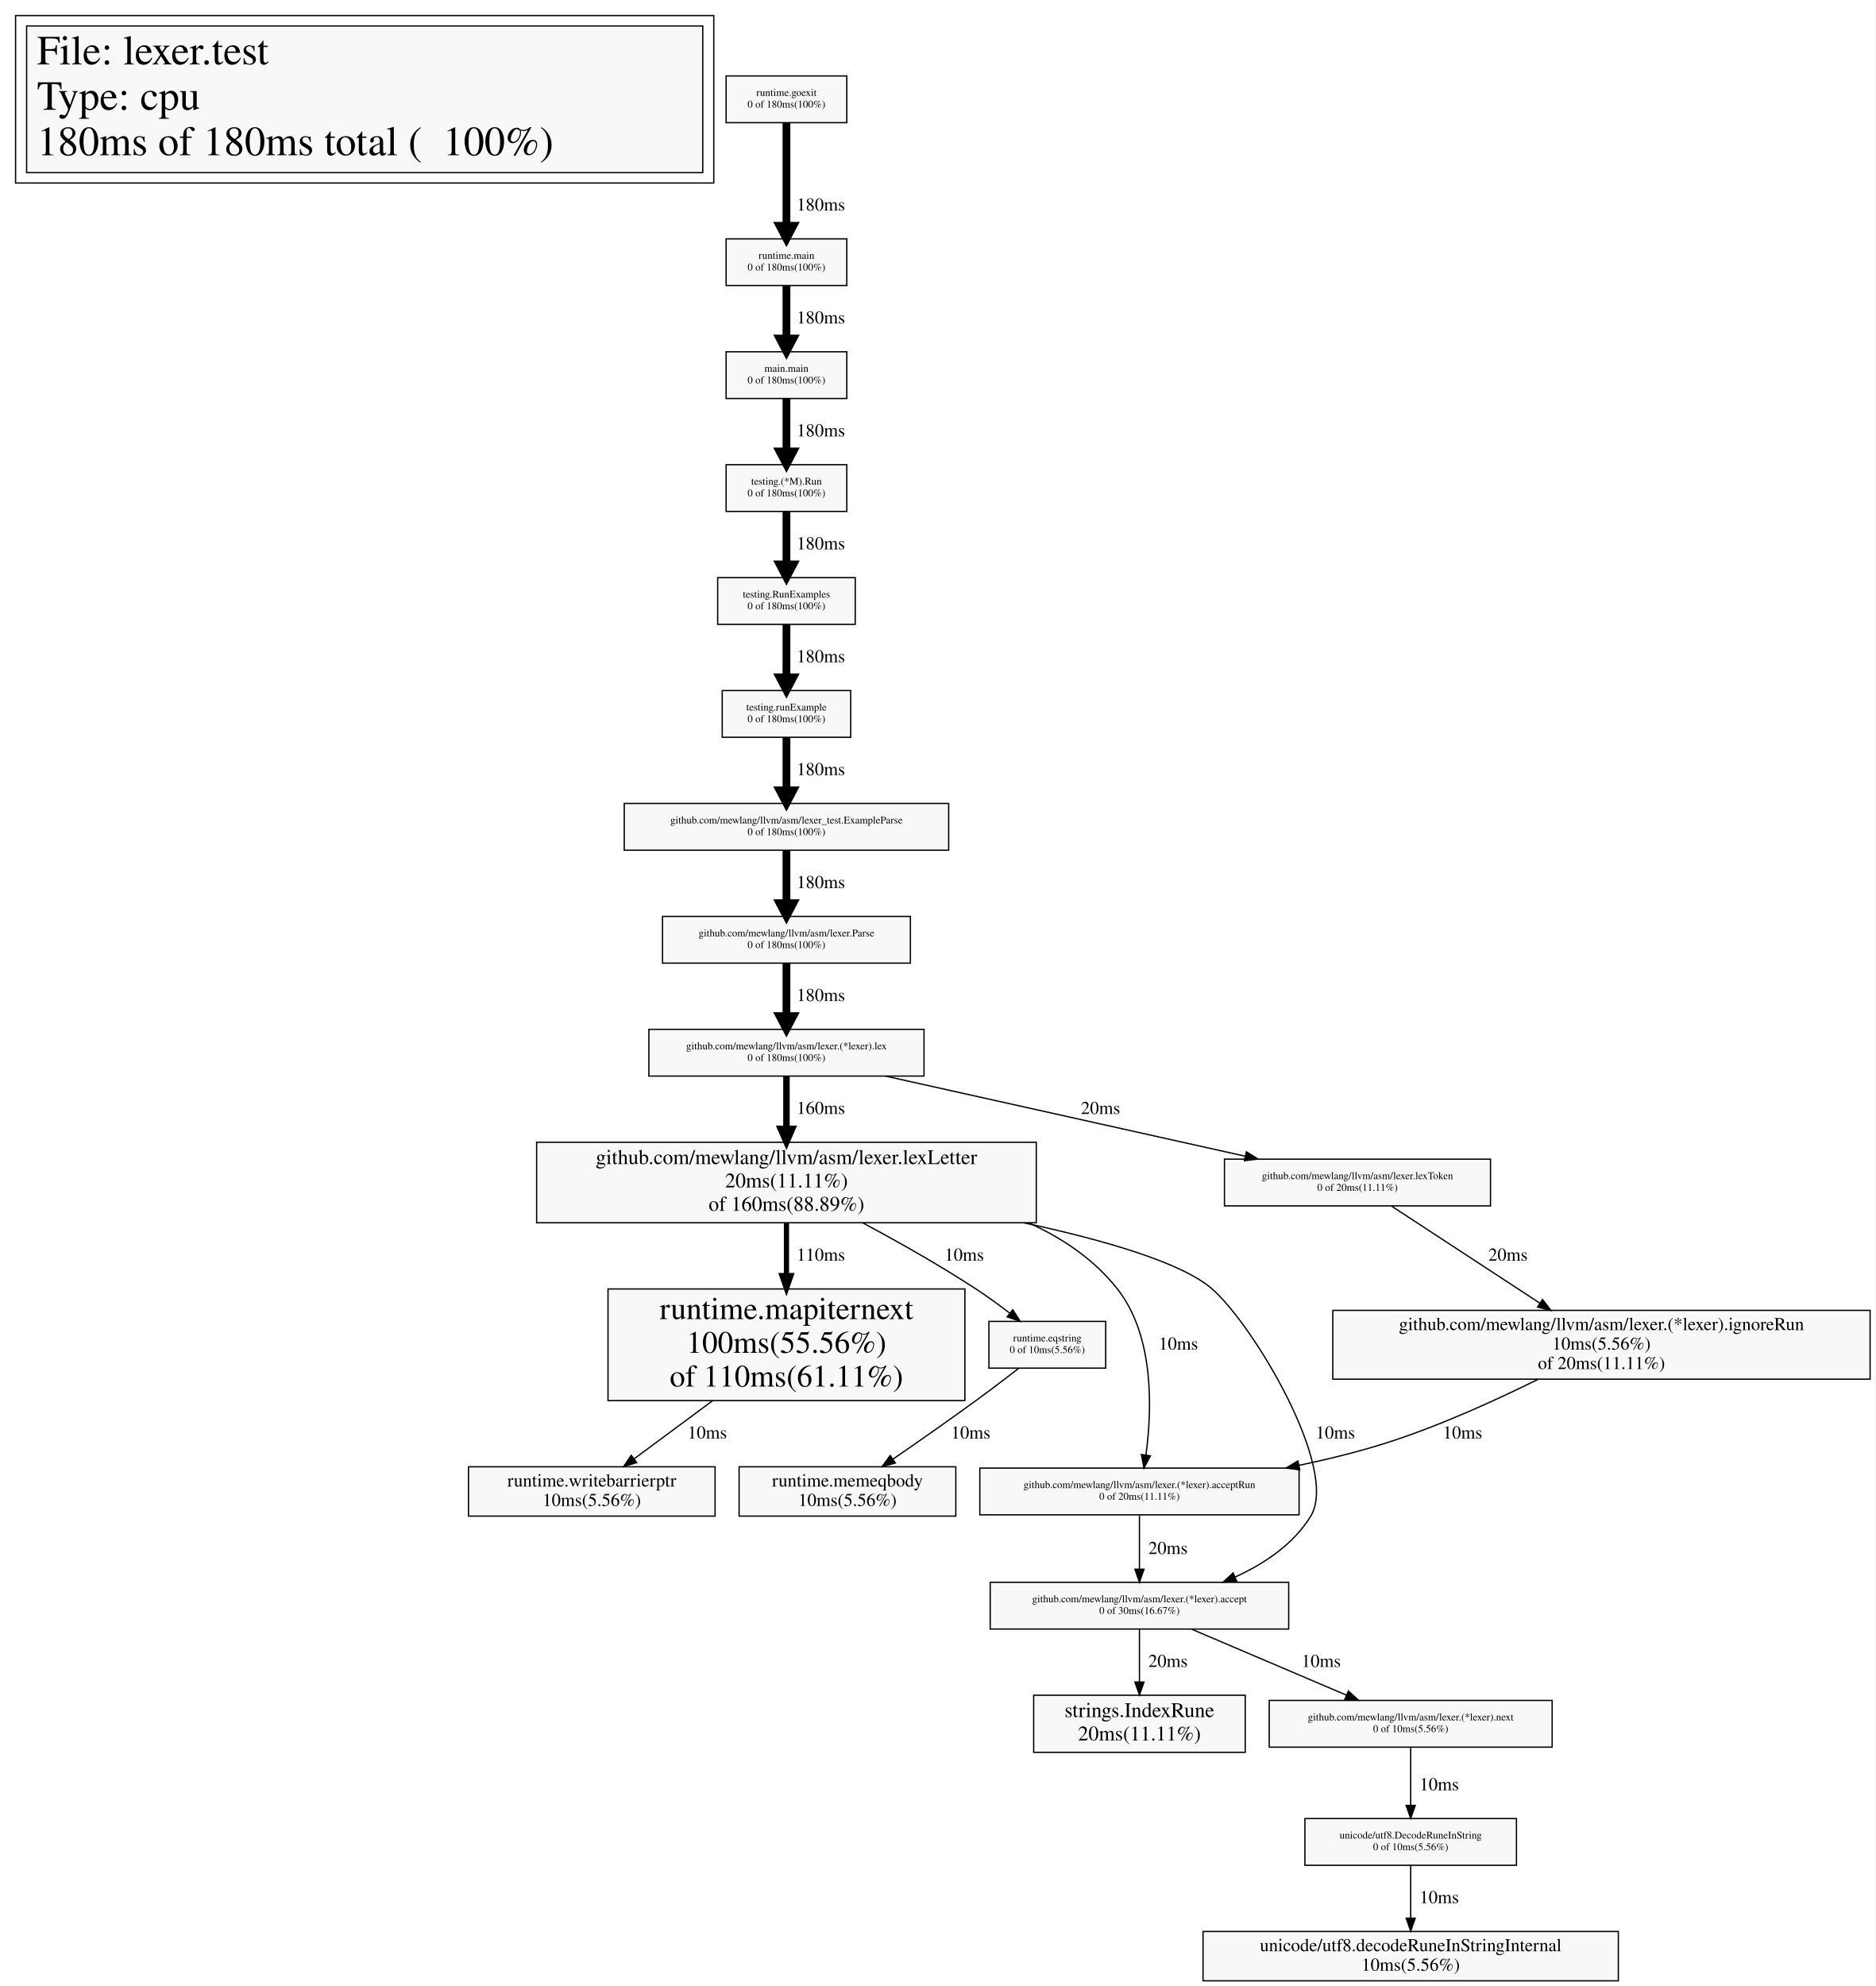
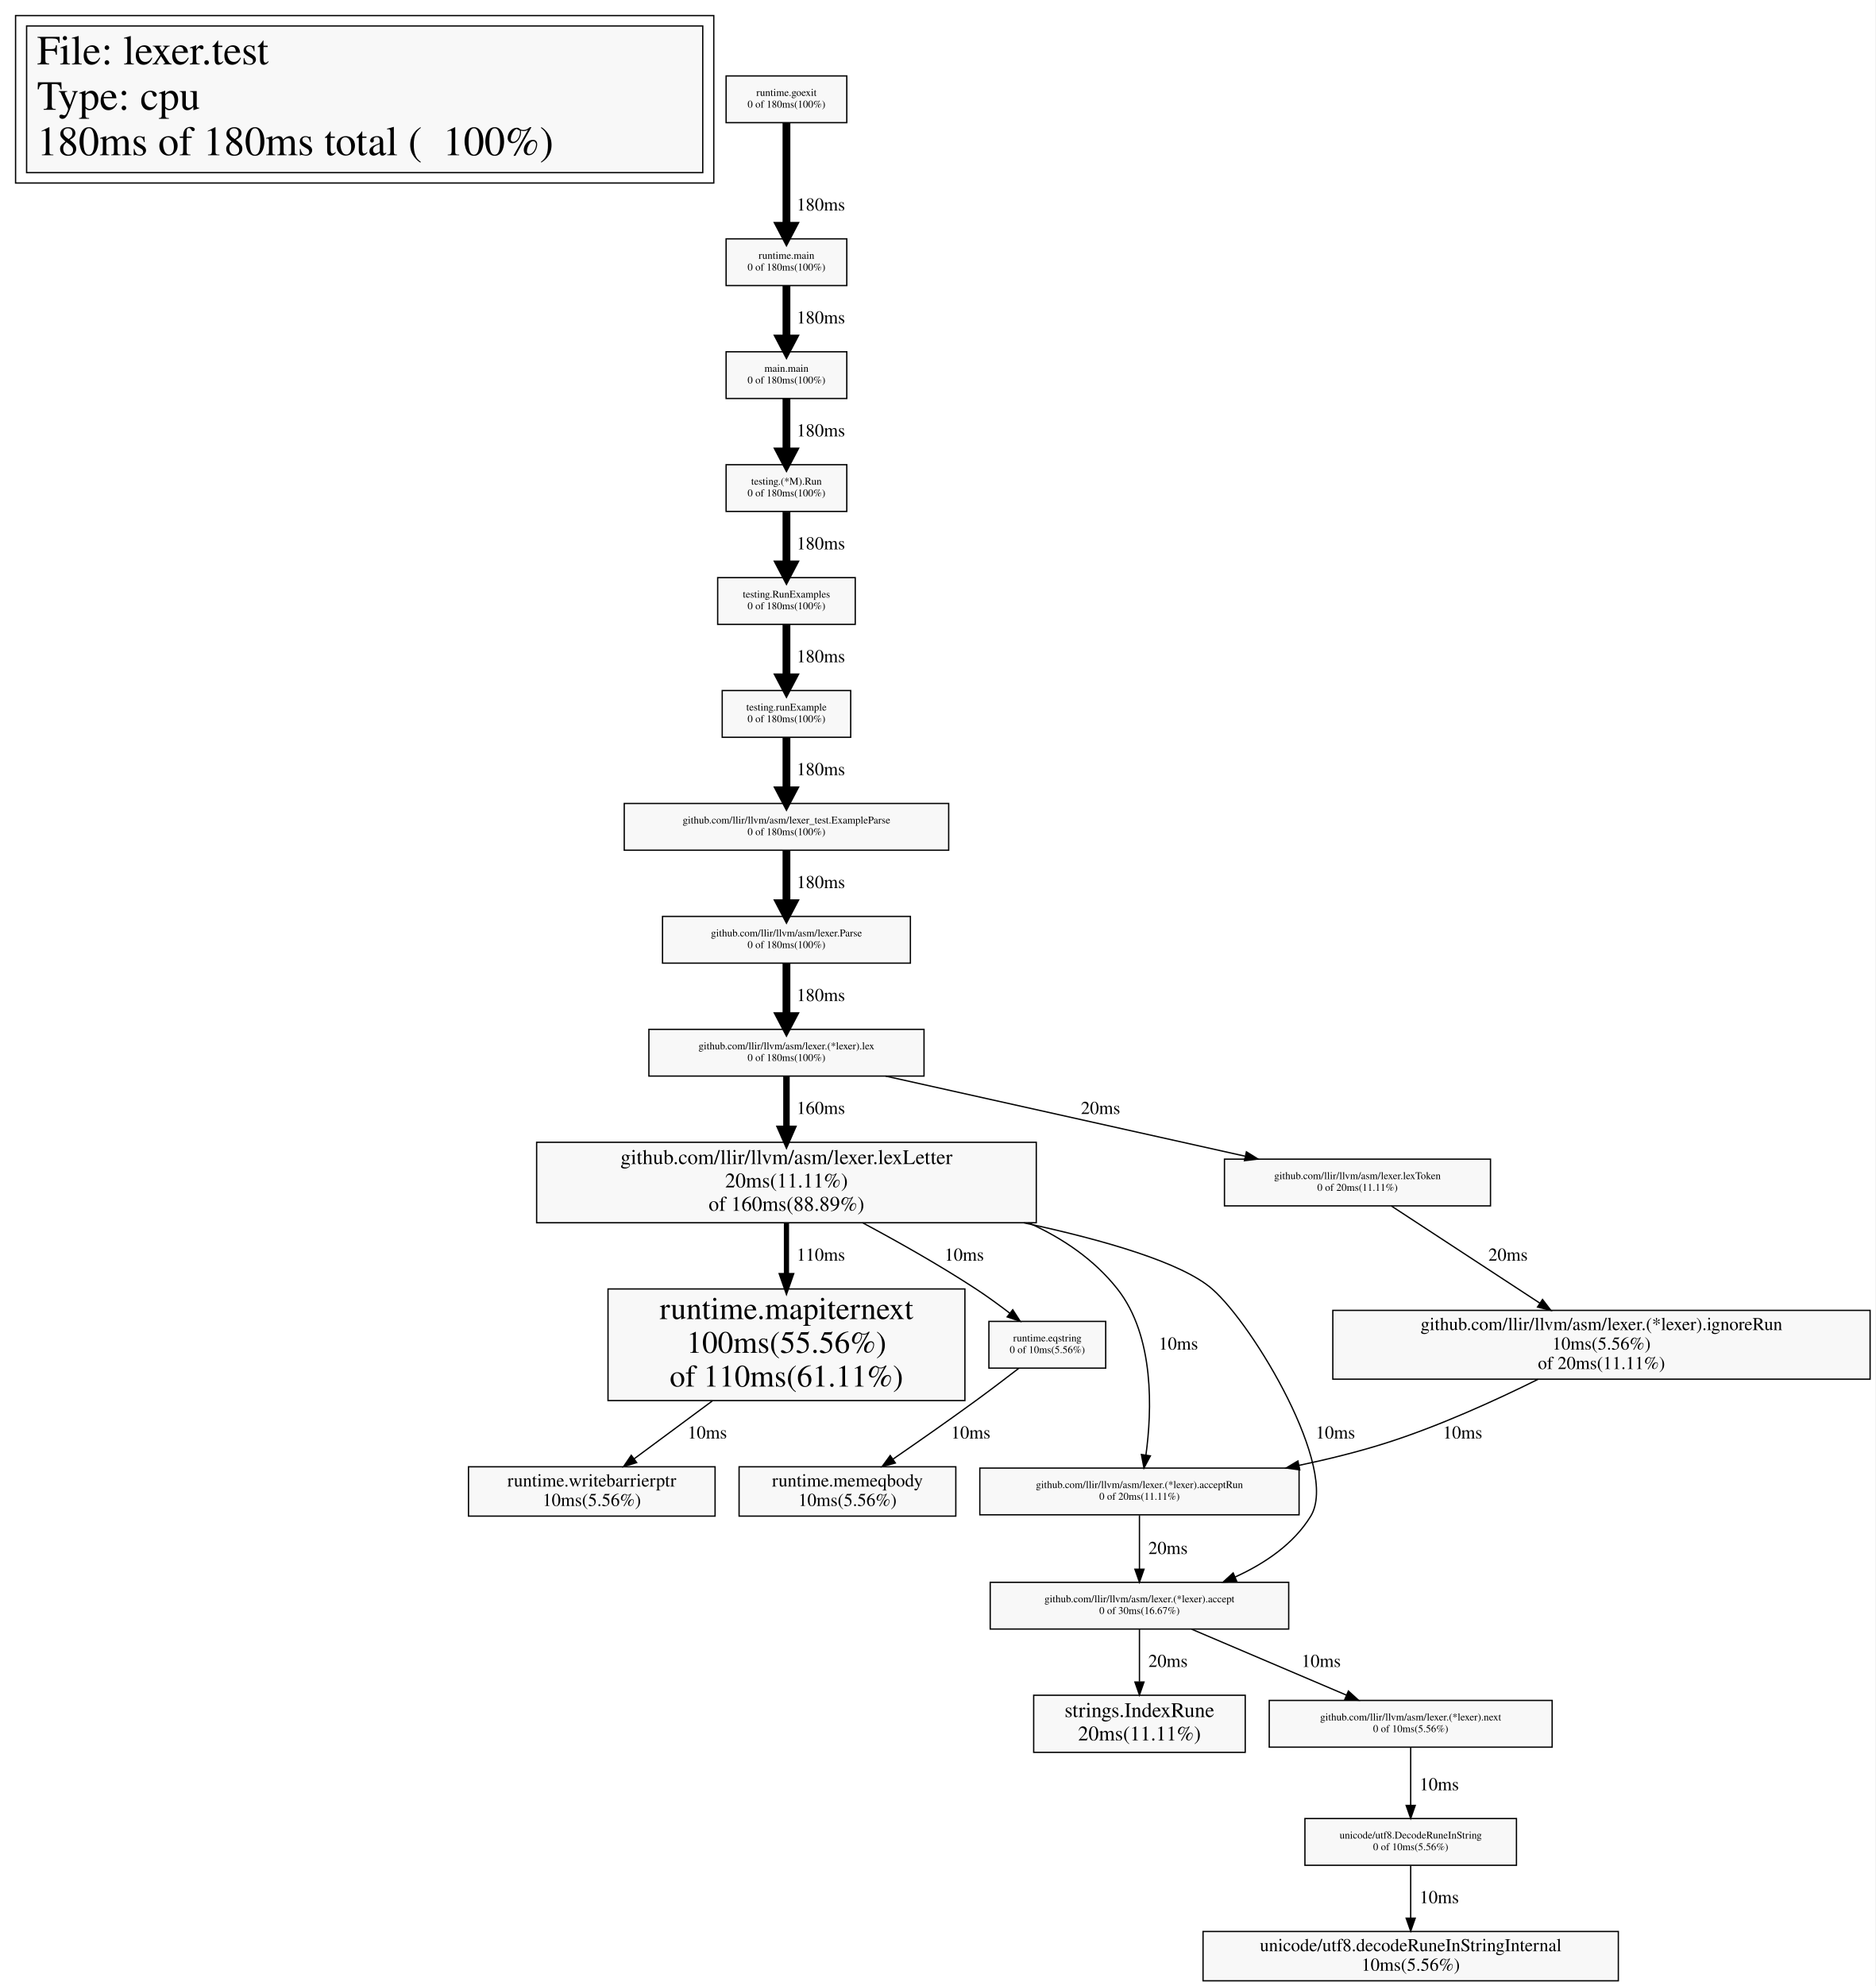
<svg xmlns="http://www.w3.org/2000/svg" xmlns:xlink="http://www.w3.org/1999/xlink" width="100%" height="100%">
  <g id="viewport" transform="scale(0.5,0.5) translate(0,0)">
    <g id="graph0" class="graph" transform="scale(1 1) rotate(0) translate(4 1526)">
      <polygon fill="white" stroke="none" points="-4,4 -4,-1526 1441,-1526 1441,4 -4,4" />
      <g id="clust1" class="cluster">
        <polygon fill="none" stroke="black" points="8,-1385 8,-1514 546,-1514 546,-1385 8,-1385" />
      </g>
      <g id="node1" class="node">
        <polygon fill="#f8f8f8" stroke="black" points="537.5,-1506 16.5,-1506 16.5,-1393 537.5,-1393 537.5,-1506" />
        <text text-anchor="start" x="24.5" y="-1476.4" font-family="Times,serif" font-size="32.00">File: lexer.test</text>
        <text text-anchor="start" x="24.5" y="-1441.4" font-family="Times,serif" font-size="32.00">Type: cpu</text>
        <text text-anchor="start" x="24.5" y="-1406.4" font-family="Times,serif" font-size="32.00">180ms of 180ms total (  100%)</text>
      </g>
      <g id="node2" class="node">
        <g id="a_node2">
          <a xlink:title="runtime.mapiternext (110ms)">
            <polygon fill="#f8f8f8" stroke="black" points="739.5,-533 464.5,-533 464.5,-447 739.5,-447 739.5,-533" />
            <text text-anchor="middle" x="602" y="-509.8" font-family="Times,serif" font-size="24.00">runtime.mapiternext</text>
            <text text-anchor="middle" x="602" y="-483.8" font-family="Times,serif" font-size="24.00">100ms(55.56%)</text>
            <text text-anchor="middle" x="602" y="-457.8" font-family="Times,serif" font-size="24.00">of 110ms(61.11%)</text>
          </a>
        </g>
      </g>
      <g id="node7" class="node">
        <g id="a_node7">
          <a xlink:title="runtime.writebarrierptr (10ms)">
            <polygon fill="#f8f8f8" stroke="black" points="547,-396 357,-396 357,-358 547,-358 547,-396" />
            <text text-anchor="middle" x="452" y="-380.8" font-family="Times,serif" font-size="14.00">runtime.writebarrierptr</text>
            <text text-anchor="middle" x="452" y="-365.8" font-family="Times,serif" font-size="14.00">10ms(5.56%)</text>
          </a>
        </g>
      </g>
      <g id="edge22" class="edge">
        <g id="a_edge22">
          <a xlink:title="runtime.mapiternext -&gt; runtime.writebarrierptr (10ms)">
            <path fill="none" stroke="black" d="M544.864,-446.719C524.515,-431.661 502.303,-415.224 484.706,-402.202" />
            <polygon fill="black" stroke="black" points="486.587,-399.24 476.467,-396.105 482.423,-404.867 486.587,-399.24" />
          </a>
        </g>
        <g id="a_edge22-label">
          <a xlink:title="runtime.mapiternext -&gt; runtime.writebarrierptr (10ms)">
            <text text-anchor="middle" x="541" y="-417.8" font-family="Times,serif" font-size="14.00"> 10ms</text>
          </a>
        </g>
      </g>
      <g id="node3" class="node">
        <g id="a_node3">
-           <a xlink:title="github.com/mewlang/llvm/asm/lexer.lexLetter (160ms)">
+           <a xlink:title="github.com/llir/llvm/asm/lexer.lexLetter (160ms)">
            <polygon fill="#f8f8f8" stroke="black" points="794.5,-646 409.5,-646 409.5,-584 794.5,-584 794.5,-646" />
-             <text text-anchor="middle" x="602" y="-629.2" font-family="Times,serif" font-size="16.00">github.com/mewlang/llvm/asm/lexer.lexLetter</text>
+             <text text-anchor="middle" x="602" y="-629.2" font-family="Times,serif" font-size="16.00">github.com/llir/llvm/asm/lexer.lexLetter</text>
            <text text-anchor="middle" x="602" y="-611.2" font-family="Times,serif" font-size="16.00">20ms(11.11%)</text>
            <text text-anchor="middle" x="602" y="-593.2" font-family="Times,serif" font-size="16.00">of 160ms(88.89%)</text>
          </a>
        </g>
      </g>
      <g id="edge10" class="edge">
        <g id="a_edge10">
-           <a xlink:title="github.com/mewlang/llvm/asm/lexer.lexLetter -&gt; runtime.mapiternext (110ms)">
+           <a xlink:title="github.com/llir/llvm/asm/lexer.lexLetter -&gt; runtime.mapiternext (110ms)">
            <path fill="none" stroke="black" stroke-width="4" d="M602,-583.911C602,-571.782 602,-557.426 602,-543.672" />
            <polygon fill="black" stroke="black" stroke-width="4" points="605.5,-543.317 602,-533.318 598.5,-543.318 605.5,-543.317" />
          </a>
        </g>
        <g id="a_edge10-label">
-           <a xlink:title="github.com/mewlang/llvm/asm/lexer.lexLetter -&gt; runtime.mapiternext (110ms)">
+           <a xlink:title="github.com/llir/llvm/asm/lexer.lexLetter -&gt; runtime.mapiternext (110ms)">
            <text text-anchor="middle" x="628.5" y="-554.8" font-family="Times,serif" font-size="14.00"> 110ms</text>
          </a>
        </g>
      </g>
      <g id="node9" class="node">
        <g id="a_node9">
-           <a xlink:title="github.com/mewlang/llvm/asm/lexer.(*lexer).accept (30ms)">
+           <a xlink:title="github.com/llir/llvm/asm/lexer.(*lexer).accept (30ms)">
            <polygon fill="#f8f8f8" stroke="black" points="989,-307 759,-307 759,-271 989,-271 989,-307" />
-             <text text-anchor="middle" x="874" y="-291.6" font-family="Times,serif" font-size="8.00">github.com/mewlang/llvm/asm/lexer.(*lexer).accept</text>
+             <text text-anchor="middle" x="874" y="-291.6" font-family="Times,serif" font-size="8.00">github.com/llir/llvm/asm/lexer.(*lexer).accept</text>
            <text text-anchor="middle" x="874" y="-282.6" font-family="Times,serif" font-size="8.00">0 of 30ms(16.67%)</text>
          </a>
        </g>
      </g>
      <g id="edge18" class="edge">
        <g id="a_edge18">
-           <a xlink:title="github.com/mewlang/llvm/asm/lexer.lexLetter -&gt; github.com/mewlang/llvm/asm/lexer.(*lexer).accept (10ms)">
+           <a xlink:title="github.com/llir/llvm/asm/lexer.lexLetter -&gt; github.com/llir/llvm/asm/lexer.(*lexer).accept (10ms)">
            <path fill="none" stroke="black" d="M785.064,-583.925C847.163,-570.589 906.739,-553.291 930,-533 961.95,-505.129 1028.07,-394.199 1006,-358 992.848,-336.431 970.422,-321.41 947.75,-311.086" />
            <polygon fill="black" stroke="black" points="948.959,-307.796 938.388,-307.081 946.206,-314.232 948.959,-307.796" />
          </a>
        </g>
        <g id="a_edge18-label">
-           <a xlink:title="github.com/mewlang/llvm/asm/lexer.lexLetter -&gt; github.com/mewlang/llvm/asm/lexer.(*lexer).accept (10ms)">
+           <a xlink:title="github.com/llir/llvm/asm/lexer.lexLetter -&gt; github.com/llir/llvm/asm/lexer.(*lexer).accept (10ms)">
            <text text-anchor="middle" x="1025" y="-417.8" font-family="Times,serif" font-size="14.00"> 10ms</text>
          </a>
        </g>
      </g>
      <g id="node10" class="node">
        <g id="a_node10">
-           <a xlink:title="github.com/mewlang/llvm/asm/lexer.(*lexer).acceptRun (20ms)">
+           <a xlink:title="github.com/llir/llvm/asm/lexer.(*lexer).acceptRun (20ms)">
            <polygon fill="#f8f8f8" stroke="black" points="997,-395 751,-395 751,-359 997,-359 997,-395" />
-             <text text-anchor="middle" x="874" y="-379.6" font-family="Times,serif" font-size="8.00">github.com/mewlang/llvm/asm/lexer.(*lexer).acceptRun</text>
+             <text text-anchor="middle" x="874" y="-379.6" font-family="Times,serif" font-size="8.00">github.com/llir/llvm/asm/lexer.(*lexer).acceptRun</text>
            <text text-anchor="middle" x="874" y="-370.6" font-family="Times,serif" font-size="8.00">0 of 20ms(11.11%)</text>
          </a>
        </g>
      </g>
      <g id="edge19" class="edge">
        <g id="a_edge19">
-           <a xlink:title="github.com/mewlang/llvm/asm/lexer.lexLetter -&gt; github.com/mewlang/llvm/asm/lexer.(*lexer).acceptRun (10ms)">
+           <a xlink:title="github.com/llir/llvm/asm/lexer.lexLetter -&gt; github.com/llir/llvm/asm/lexer.(*lexer).acceptRun (10ms)">
            <path fill="none" stroke="black" d="M788.648,-583.91C815.012,-572.023 839.165,-555.613 857,-533 885.893,-496.367 883.588,-438.806 878.996,-405.1" />
            <polygon fill="black" stroke="black" points="882.431,-404.409 877.462,-395.052 875.511,-405.465 882.431,-404.409" />
          </a>
        </g>
        <g id="a_edge19-label">
-           <a xlink:title="github.com/mewlang/llvm/asm/lexer.lexLetter -&gt; github.com/mewlang/llvm/asm/lexer.(*lexer).acceptRun (10ms)">
+           <a xlink:title="github.com/llir/llvm/asm/lexer.lexLetter -&gt; github.com/llir/llvm/asm/lexer.(*lexer).acceptRun (10ms)">
            <text text-anchor="middle" x="904" y="-486.3" font-family="Times,serif" font-size="14.00"> 10ms</text>
          </a>
        </g>
      </g>
      <g id="node17" class="node">
        <g id="a_node17">
          <a xlink:title="runtime.eqstring (10ms)">
            <polygon fill="#f8f8f8" stroke="black" points="848,-508 758,-508 758,-472 848,-472 848,-508" />
            <text text-anchor="middle" x="803" y="-492.6" font-family="Times,serif" font-size="8.00">runtime.eqstring</text>
            <text text-anchor="middle" x="803" y="-483.6" font-family="Times,serif" font-size="8.00">0 of 10ms(5.56%)</text>
          </a>
        </g>
      </g>
      <g id="edge20" class="edge">
        <g id="a_edge20">
-           <a xlink:title="github.com/mewlang/llvm/asm/lexer.lexLetter -&gt; runtime.eqstring (10ms)">
+           <a xlink:title="github.com/llir/llvm/asm/lexer.lexLetter -&gt; runtime.eqstring (10ms)">
            <path fill="none" stroke="black" d="M660.696,-583.96C687.809,-569.449 720.105,-551.25 748,-533 756.747,-527.278 765.901,-520.594 774.175,-514.263" />
            <polygon fill="black" stroke="black" points="776.359,-516.998 782.108,-508.099 772.064,-511.471 776.359,-516.998" />
          </a>
        </g>
        <g id="a_edge20-label">
-           <a xlink:title="github.com/mewlang/llvm/asm/lexer.lexLetter -&gt; runtime.eqstring (10ms)">
+           <a xlink:title="github.com/llir/llvm/asm/lexer.lexLetter -&gt; runtime.eqstring (10ms)">
            <text text-anchor="middle" x="739" y="-554.8" font-family="Times,serif" font-size="14.00"> 10ms</text>
          </a>
        </g>
      </g>
      <g id="node4" class="node">
        <g id="a_node4">
          <a xlink:title="strings.IndexRune (20ms)">
            <polygon fill="#f8f8f8" stroke="black" points="955.5,-220 792.5,-220 792.5,-176 955.5,-176 955.5,-220" />
            <text text-anchor="middle" x="874" y="-203.2" font-family="Times,serif" font-size="16.00">strings.IndexRune</text>
            <text text-anchor="middle" x="874" y="-185.2" font-family="Times,serif" font-size="16.00">20ms(11.11%)</text>
          </a>
        </g>
      </g>
      <g id="node5" class="node">
        <g id="a_node5">
-           <a xlink:title="github.com/mewlang/llvm/asm/lexer.(*lexer).ignoreRun (20ms)">
+           <a xlink:title="github.com/llir/llvm/asm/lexer.(*lexer).ignoreRun (20ms)">
            <polygon fill="#f8f8f8" stroke="black" points="1437,-516.5 1023,-516.5 1023,-463.5 1437,-463.5 1437,-516.5" />
-             <text text-anchor="middle" x="1230" y="-501.3" font-family="Times,serif" font-size="14.00">github.com/mewlang/llvm/asm/lexer.(*lexer).ignoreRun</text>
+             <text text-anchor="middle" x="1230" y="-501.3" font-family="Times,serif" font-size="14.00">github.com/llir/llvm/asm/lexer.(*lexer).ignoreRun</text>
            <text text-anchor="middle" x="1230" y="-486.3" font-family="Times,serif" font-size="14.00">10ms(5.56%)</text>
            <text text-anchor="middle" x="1230" y="-471.3" font-family="Times,serif" font-size="14.00">of 20ms(11.11%)</text>
          </a>
        </g>
      </g>
      <g id="edge16" class="edge">
        <g id="a_edge16">
-           <a xlink:title="github.com/mewlang/llvm/asm/lexer.(*lexer).ignoreRun -&gt; github.com/mewlang/llvm/asm/lexer.(*lexer).acceptRun (10ms)">
+           <a xlink:title="github.com/llir/llvm/asm/lexer.(*lexer).ignoreRun -&gt; github.com/llir/llvm/asm/lexer.(*lexer).acceptRun (10ms)">
            <path fill="none" stroke="black" d="M1181.13,-463.392C1148.45,-447.193 1104.08,-426.939 1063,-414 1041.91,-407.356 1019.09,-401.741 996.838,-397.067" />
            <polygon fill="black" stroke="black" points="997.505,-393.631 987.006,-395.053 996.101,-400.488 997.505,-393.631" />
          </a>
        </g>
        <g id="a_edge16-label">
-           <a xlink:title="github.com/mewlang/llvm/asm/lexer.(*lexer).ignoreRun -&gt; github.com/mewlang/llvm/asm/lexer.(*lexer).acceptRun (10ms)">
+           <a xlink:title="github.com/llir/llvm/asm/lexer.(*lexer).ignoreRun -&gt; github.com/llir/llvm/asm/lexer.(*lexer).acceptRun (10ms)">
            <text text-anchor="middle" x="1123" y="-417.8" font-family="Times,serif" font-size="14.00"> 10ms</text>
          </a>
        </g>
      </g>
      <g id="node6" class="node">
        <g id="a_node6">
          <a xlink:title="runtime.memeqbody (10ms)">
            <polygon fill="#f8f8f8" stroke="black" points="732.5,-396 565.5,-396 565.5,-358 732.5,-358 732.5,-396" />
            <text text-anchor="middle" x="649" y="-380.8" font-family="Times,serif" font-size="14.00">runtime.memeqbody</text>
            <text text-anchor="middle" x="649" y="-365.8" font-family="Times,serif" font-size="14.00">10ms(5.56%)</text>
          </a>
        </g>
      </g>
      <g id="node8" class="node">
        <g id="a_node8">
          <a xlink:title="unicode/utf8.decodeRuneInStringInternal (10ms)">
            <polygon fill="#f8f8f8" stroke="black" points="1243,-38 923,-38 923,-0 1243,-0 1243,-38" />
            <text text-anchor="middle" x="1083" y="-22.8" font-family="Times,serif" font-size="14.00">unicode/utf8.decodeRuneInStringInternal</text>
            <text text-anchor="middle" x="1083" y="-7.8" font-family="Times,serif" font-size="14.00">10ms(5.56%)</text>
          </a>
        </g>
      </g>
      <g id="edge11" class="edge">
        <g id="a_edge11">
-           <a xlink:title="github.com/mewlang/llvm/asm/lexer.(*lexer).accept -&gt; strings.IndexRune (20ms)">
+           <a xlink:title="github.com/llir/llvm/asm/lexer.(*lexer).accept -&gt; strings.IndexRune (20ms)">
            <path fill="none" stroke="black" d="M874,-270.84C874,-259.441 874,-244.134 874,-230.578" />
            <polygon fill="black" stroke="black" points="877.5,-230.19 874,-220.191 870.5,-230.191 877.5,-230.19" />
          </a>
        </g>
        <g id="a_edge11-label">
-           <a xlink:title="github.com/mewlang/llvm/asm/lexer.(*lexer).accept -&gt; strings.IndexRune (20ms)">
+           <a xlink:title="github.com/llir/llvm/asm/lexer.(*lexer).accept -&gt; strings.IndexRune (20ms)">
            <text text-anchor="middle" x="896" y="-241.8" font-family="Times,serif" font-size="14.00"> 20ms</text>
          </a>
        </g>
      </g>
      <g id="node12" class="node">
        <g id="a_node12">
-           <a xlink:title="github.com/mewlang/llvm/asm/lexer.(*lexer).next (10ms)">
+           <a xlink:title="github.com/llir/llvm/asm/lexer.(*lexer).next (10ms)">
            <polygon fill="#f8f8f8" stroke="black" points="1192,-216 974,-216 974,-180 1192,-180 1192,-216" />
-             <text text-anchor="middle" x="1083" y="-200.6" font-family="Times,serif" font-size="8.00">github.com/mewlang/llvm/asm/lexer.(*lexer).next</text>
+             <text text-anchor="middle" x="1083" y="-200.6" font-family="Times,serif" font-size="8.00">github.com/llir/llvm/asm/lexer.(*lexer).next</text>
            <text text-anchor="middle" x="1083" y="-191.6" font-family="Times,serif" font-size="8.00">0 of 10ms(5.56%)</text>
          </a>
        </g>
      </g>
      <g id="edge15" class="edge">
        <g id="a_edge15">
-           <a xlink:title="github.com/mewlang/llvm/asm/lexer.(*lexer).accept -&gt; github.com/mewlang/llvm/asm/lexer.(*lexer).next (10ms)">
+           <a xlink:title="github.com/llir/llvm/asm/lexer.(*lexer).accept -&gt; github.com/llir/llvm/asm/lexer.(*lexer).next (10ms)">
            <path fill="none" stroke="black" d="M914.297,-270.84C948.271,-256.373 997.025,-235.611 1033.39,-220.125" />
            <polygon fill="black" stroke="black" points="1035,-223.246 1042.83,-216.107 1032.25,-216.805 1035,-223.246" />
          </a>
        </g>
        <g id="a_edge15-label">
-           <a xlink:title="github.com/mewlang/llvm/asm/lexer.(*lexer).accept -&gt; github.com/mewlang/llvm/asm/lexer.(*lexer).next (10ms)">
+           <a xlink:title="github.com/llir/llvm/asm/lexer.(*lexer).accept -&gt; github.com/llir/llvm/asm/lexer.(*lexer).next (10ms)">
            <text text-anchor="middle" x="1014" y="-241.8" font-family="Times,serif" font-size="14.00"> 10ms</text>
          </a>
        </g>
      </g>
      <g id="edge12" class="edge">
        <g id="a_edge12">
-           <a xlink:title="github.com/mewlang/llvm/asm/lexer.(*lexer).acceptRun -&gt; github.com/mewlang/llvm/asm/lexer.(*lexer).accept (20ms)">
+           <a xlink:title="github.com/llir/llvm/asm/lexer.(*lexer).acceptRun -&gt; github.com/llir/llvm/asm/lexer.(*lexer).accept (20ms)">
            <path fill="none" stroke="black" d="M874,-358.597C874,-346.746 874,-330.817 874,-317.292" />
            <polygon fill="black" stroke="black" points="877.5,-317.084 874,-307.084 870.5,-317.084 877.5,-317.084" />
          </a>
        </g>
        <g id="a_edge12-label">
-           <a xlink:title="github.com/mewlang/llvm/asm/lexer.(*lexer).acceptRun -&gt; github.com/mewlang/llvm/asm/lexer.(*lexer).accept (20ms)">
+           <a xlink:title="github.com/llir/llvm/asm/lexer.(*lexer).acceptRun -&gt; github.com/llir/llvm/asm/lexer.(*lexer).accept (20ms)">
            <text text-anchor="middle" x="896" y="-328.8" font-family="Times,serif" font-size="14.00"> 20ms</text>
          </a>
        </g>
      </g>
      <g id="node11" class="node">
        <g id="a_node11">
-           <a xlink:title="github.com/mewlang/llvm/asm/lexer.(*lexer).lex (180ms)">
+           <a xlink:title="github.com/llir/llvm/asm/lexer.(*lexer).lex (180ms)">
            <polygon fill="#f8f8f8" stroke="black" points="708,-733 496,-733 496,-697 708,-697 708,-733" />
-             <text text-anchor="middle" x="602" y="-717.6" font-family="Times,serif" font-size="8.00">github.com/mewlang/llvm/asm/lexer.(*lexer).lex</text>
+             <text text-anchor="middle" x="602" y="-717.6" font-family="Times,serif" font-size="8.00">github.com/llir/llvm/asm/lexer.(*lexer).lex</text>
            <text text-anchor="middle" x="602" y="-708.6" font-family="Times,serif" font-size="8.00">0 of 180ms(100%)</text>
          </a>
        </g>
      </g>
      <g id="edge9" class="edge">
        <g id="a_edge9">
-           <a xlink:title="github.com/mewlang/llvm/asm/lexer.(*lexer).lex -&gt; github.com/mewlang/llvm/asm/lexer.lexLetter (160ms)">
+           <a xlink:title="github.com/llir/llvm/asm/lexer.(*lexer).lex -&gt; github.com/llir/llvm/asm/lexer.lexLetter (160ms)">
            <path fill="none" stroke="black" stroke-width="5" d="M602,-696.93C602,-685.721 602,-670.564 602,-656.398" />
            <polygon fill="black" stroke="black" stroke-width="5" points="606.375,-656.328 602,-646.328 597.625,-656.328 606.375,-656.328" />
          </a>
        </g>
        <g id="a_edge9-label">
-           <a xlink:title="github.com/mewlang/llvm/asm/lexer.(*lexer).lex -&gt; github.com/mewlang/llvm/asm/lexer.lexLetter (160ms)">
+           <a xlink:title="github.com/llir/llvm/asm/lexer.(*lexer).lex -&gt; github.com/llir/llvm/asm/lexer.lexLetter (160ms)">
            <text text-anchor="middle" x="628.5" y="-667.8" font-family="Times,serif" font-size="14.00"> 160ms</text>
          </a>
        </g>
      </g>
      <g id="node14" class="node">
        <g id="a_node14">
-           <a xlink:title="github.com/mewlang/llvm/asm/lexer.lexToken (20ms)">
+           <a xlink:title="github.com/llir/llvm/asm/lexer.lexToken (20ms)">
            <polygon fill="#f8f8f8" stroke="black" points="1144.5,-633 939.5,-633 939.5,-597 1144.5,-597 1144.5,-633" />
-             <text text-anchor="middle" x="1042" y="-617.6" font-family="Times,serif" font-size="8.00">github.com/mewlang/llvm/asm/lexer.lexToken</text>
+             <text text-anchor="middle" x="1042" y="-617.6" font-family="Times,serif" font-size="8.00">github.com/llir/llvm/asm/lexer.lexToken</text>
            <text text-anchor="middle" x="1042" y="-608.6" font-family="Times,serif" font-size="8.00">0 of 20ms(11.11%)</text>
          </a>
        </g>
      </g>
      <g id="edge13" class="edge">
        <g id="a_edge13">
-           <a xlink:title="github.com/mewlang/llvm/asm/lexer.(*lexer).lex -&gt; github.com/mewlang/llvm/asm/lexer.lexToken (20ms)">
+           <a xlink:title="github.com/llir/llvm/asm/lexer.(*lexer).lex -&gt; github.com/llir/llvm/asm/lexer.lexToken (20ms)">
            <path fill="none" stroke="black" d="M678.391,-696.986C755.562,-679.798 874.602,-653.284 955.274,-635.316" />
            <polygon fill="black" stroke="black" points="956.409,-638.649 965.408,-633.059 954.887,-631.817 956.409,-638.649" />
          </a>
        </g>
        <g id="a_edge13-label">
-           <a xlink:title="github.com/mewlang/llvm/asm/lexer.(*lexer).lex -&gt; github.com/mewlang/llvm/asm/lexer.lexToken (20ms)">
+           <a xlink:title="github.com/llir/llvm/asm/lexer.(*lexer).lex -&gt; github.com/llir/llvm/asm/lexer.lexToken (20ms)">
            <text text-anchor="middle" x="844" y="-667.8" font-family="Times,serif" font-size="14.00"> 20ms</text>
          </a>
        </g>
      </g>
      <g id="node23" class="node">
        <g id="a_node23">
          <a xlink:title="unicode/utf8.DecodeRuneInString (10ms)">
            <polygon fill="#f8f8f8" stroke="black" points="1164.5,-125 1001.5,-125 1001.5,-89 1164.5,-89 1164.5,-125" />
            <text text-anchor="middle" x="1083" y="-109.6" font-family="Times,serif" font-size="8.00">unicode/utf8.DecodeRuneInString</text>
            <text text-anchor="middle" x="1083" y="-100.6" font-family="Times,serif" font-size="8.00">0 of 10ms(5.56%)</text>
          </a>
        </g>
      </g>
      <g id="edge17" class="edge">
        <g id="a_edge17">
-           <a xlink:title="github.com/mewlang/llvm/asm/lexer.(*lexer).next -&gt; unicode/utf8.DecodeRuneInString (10ms)">
+           <a xlink:title="github.com/llir/llvm/asm/lexer.(*lexer).next -&gt; unicode/utf8.DecodeRuneInString (10ms)">
            <path fill="none" stroke="black" d="M1083,-179.84C1083,-167.281 1083,-149.979 1083,-135.502" />
            <polygon fill="black" stroke="black" points="1086.5,-135.107 1083,-125.107 1079.5,-135.107 1086.5,-135.107" />
          </a>
        </g>
        <g id="a_edge17-label">
-           <a xlink:title="github.com/mewlang/llvm/asm/lexer.(*lexer).next -&gt; unicode/utf8.DecodeRuneInString (10ms)">
+           <a xlink:title="github.com/llir/llvm/asm/lexer.(*lexer).next -&gt; unicode/utf8.DecodeRuneInString (10ms)">
            <text text-anchor="middle" x="1105" y="-146.8" font-family="Times,serif" font-size="14.00"> 10ms</text>
          </a>
        </g>
      </g>
      <g id="node13" class="node">
        <g id="a_node13">
-           <a xlink:title="github.com/mewlang/llvm/asm/lexer.Parse (180ms)">
+           <a xlink:title="github.com/llir/llvm/asm/lexer.Parse (180ms)">
            <polygon fill="#f8f8f8" stroke="black" points="697.5,-820 506.5,-820 506.5,-784 697.5,-784 697.5,-820" />
-             <text text-anchor="middle" x="602" y="-804.6" font-family="Times,serif" font-size="8.00">github.com/mewlang/llvm/asm/lexer.Parse</text>
+             <text text-anchor="middle" x="602" y="-804.6" font-family="Times,serif" font-size="8.00">github.com/llir/llvm/asm/lexer.Parse</text>
            <text text-anchor="middle" x="602" y="-795.6" font-family="Times,serif" font-size="8.00">0 of 180ms(100%)</text>
          </a>
        </g>
      </g>
      <g id="edge1" class="edge">
        <g id="a_edge1">
-           <a xlink:title="github.com/mewlang/llvm/asm/lexer.Parse -&gt; github.com/mewlang/llvm/asm/lexer.(*lexer).lex (180ms)">
+           <a xlink:title="github.com/llir/llvm/asm/lexer.Parse -&gt; github.com/llir/llvm/asm/lexer.(*lexer).lex (180ms)">
            <path fill="none" stroke="black" stroke-width="6" d="M602,-783.799C602,-772.163 602,-756.548 602,-743.237" />
            <polygon fill="black" stroke="black" stroke-width="6" points="607.25,-743.175 602,-733.175 596.75,-743.175 607.25,-743.175" />
          </a>
        </g>
        <g id="a_edge1-label">
-           <a xlink:title="github.com/mewlang/llvm/asm/lexer.Parse -&gt; github.com/mewlang/llvm/asm/lexer.(*lexer).lex (180ms)">
+           <a xlink:title="github.com/llir/llvm/asm/lexer.Parse -&gt; github.com/llir/llvm/asm/lexer.(*lexer).lex (180ms)">
            <text text-anchor="middle" x="628.5" y="-754.8" font-family="Times,serif" font-size="14.00"> 180ms</text>
          </a>
        </g>
      </g>
      <g id="edge14" class="edge">
        <g id="a_edge14">
-           <a xlink:title="github.com/mewlang/llvm/asm/lexer.lexToken -&gt; github.com/mewlang/llvm/asm/lexer.(*lexer).ignoreRun (20ms)">
+           <a xlink:title="github.com/llir/llvm/asm/lexer.lexToken -&gt; github.com/llir/llvm/asm/lexer.(*lexer).ignoreRun (20ms)">
            <path fill="none" stroke="black" d="M1068.14,-596.897C1097.66,-577.586 1146.29,-545.77 1182.55,-522.044" />
            <polygon fill="black" stroke="black" points="1184.57,-524.908 1191.02,-516.504 1180.73,-519.05 1184.57,-524.908" />
          </a>
        </g>
        <g id="a_edge14-label">
-           <a xlink:title="github.com/mewlang/llvm/asm/lexer.lexToken -&gt; github.com/mewlang/llvm/asm/lexer.(*lexer).ignoreRun (20ms)">
+           <a xlink:title="github.com/llir/llvm/asm/lexer.lexToken -&gt; github.com/llir/llvm/asm/lexer.(*lexer).ignoreRun (20ms)">
            <text text-anchor="middle" x="1158" y="-554.8" font-family="Times,serif" font-size="14.00"> 20ms</text>
          </a>
        </g>
      </g>
      <g id="node15" class="node">
        <g id="a_node15">
-           <a xlink:title="github.com/mewlang/llvm/asm/lexer_test.ExampleParse (180ms)">
+           <a xlink:title="github.com/llir/llvm/asm/lexer_test.ExampleParse (180ms)">
            <polygon fill="#f8f8f8" stroke="black" points="727,-907 477,-907 477,-871 727,-871 727,-907" />
-             <text text-anchor="middle" x="602" y="-891.6" font-family="Times,serif" font-size="8.00">github.com/mewlang/llvm/asm/lexer_test.ExampleParse</text>
+             <text text-anchor="middle" x="602" y="-891.6" font-family="Times,serif" font-size="8.00">github.com/llir/llvm/asm/lexer_test.ExampleParse</text>
            <text text-anchor="middle" x="602" y="-882.6" font-family="Times,serif" font-size="8.00">0 of 180ms(100%)</text>
          </a>
        </g>
      </g>
      <g id="edge2" class="edge">
        <g id="a_edge2">
-           <a xlink:title="github.com/mewlang/llvm/asm/lexer_test.ExampleParse -&gt; github.com/mewlang/llvm/asm/lexer.Parse (180ms)">
+           <a xlink:title="github.com/llir/llvm/asm/lexer_test.ExampleParse -&gt; github.com/llir/llvm/asm/lexer.Parse (180ms)">
            <path fill="none" stroke="black" stroke-width="6" d="M602,-870.799C602,-859.163 602,-843.548 602,-830.237" />
            <polygon fill="black" stroke="black" stroke-width="6" points="607.25,-830.175 602,-820.175 596.75,-830.175 607.25,-830.175" />
          </a>
        </g>
        <g id="a_edge2-label">
-           <a xlink:title="github.com/mewlang/llvm/asm/lexer_test.ExampleParse -&gt; github.com/mewlang/llvm/asm/lexer.Parse (180ms)">
+           <a xlink:title="github.com/llir/llvm/asm/lexer_test.ExampleParse -&gt; github.com/llir/llvm/asm/lexer.Parse (180ms)">
            <text text-anchor="middle" x="628.5" y="-841.8" font-family="Times,serif" font-size="14.00"> 180ms</text>
          </a>
        </g>
      </g>
      <g id="node16" class="node">
        <g id="a_node16">
          <a xlink:title="main.main (180ms)">
            <polygon fill="#f8f8f8" stroke="black" points="648.5,-1255 555.5,-1255 555.5,-1219 648.5,-1219 648.5,-1255" />
            <text text-anchor="middle" x="602" y="-1239.6" font-family="Times,serif" font-size="8.00">main.main</text>
            <text text-anchor="middle" x="602" y="-1230.6" font-family="Times,serif" font-size="8.00">0 of 180ms(100%)</text>
          </a>
        </g>
      </g>
      <g id="node20" class="node">
        <g id="a_node20">
          <a xlink:title="testing.(*M).Run (180ms)">
            <polygon fill="#f8f8f8" stroke="black" points="648.5,-1168 555.5,-1168 555.5,-1132 648.5,-1132 648.5,-1168" />
            <text text-anchor="middle" x="602" y="-1152.6" font-family="Times,serif" font-size="8.00">testing.(*M).Run</text>
            <text text-anchor="middle" x="602" y="-1143.6" font-family="Times,serif" font-size="8.00">0 of 180ms(100%)</text>
          </a>
        </g>
      </g>
      <g id="edge3" class="edge">
        <g id="a_edge3">
          <a xlink:title="main.main -&gt; testing.(*M).Run (180ms)">
            <path fill="none" stroke="black" stroke-width="6" d="M602,-1218.8C602,-1207.16 602,-1191.55 602,-1178.24" />
            <polygon fill="black" stroke="black" stroke-width="6" points="607.25,-1178.18 602,-1168.18 596.75,-1178.18 607.25,-1178.18" />
          </a>
        </g>
        <g id="a_edge3-label">
          <a xlink:title="main.main -&gt; testing.(*M).Run (180ms)">
            <text text-anchor="middle" x="628.5" y="-1189.8" font-family="Times,serif" font-size="14.00"> 180ms</text>
          </a>
        </g>
      </g>
      <g id="edge21" class="edge">
        <g id="a_edge21">
          <a xlink:title="runtime.eqstring -&gt; runtime.memeqbody (10ms)">
            <path fill="none" stroke="black" d="M780.954,-471.817C770.968,-464.124 758.967,-455.003 748,-447 727.014,-431.685 703.129,-415.017 684.079,-401.9" />
            <polygon fill="black" stroke="black" points="685.918,-398.917 675.693,-396.14 681.955,-404.687 685.918,-398.917" />
          </a>
        </g>
        <g id="a_edge21-label">
          <a xlink:title="runtime.eqstring -&gt; runtime.memeqbody (10ms)">
            <text text-anchor="middle" x="744" y="-417.8" font-family="Times,serif" font-size="14.00"> 10ms</text>
          </a>
        </g>
      </g>
      <g id="node18" class="node">
        <g id="a_node18">
          <a xlink:title="runtime.goexit (180ms)">
            <polygon fill="#f8f8f8" stroke="black" points="648.5,-1467.5 555.5,-1467.5 555.5,-1431.5 648.5,-1431.5 648.5,-1467.5" />
            <text text-anchor="middle" x="602" y="-1452.1" font-family="Times,serif" font-size="8.00">runtime.goexit</text>
            <text text-anchor="middle" x="602" y="-1443.1" font-family="Times,serif" font-size="8.00">0 of 180ms(100%)</text>
          </a>
        </g>
      </g>
      <g id="node19" class="node">
        <g id="a_node19">
          <a xlink:title="runtime.main (180ms)">
            <polygon fill="#f8f8f8" stroke="black" points="648.5,-1342 555.5,-1342 555.5,-1306 648.5,-1306 648.5,-1342" />
            <text text-anchor="middle" x="602" y="-1326.6" font-family="Times,serif" font-size="8.00">runtime.main</text>
            <text text-anchor="middle" x="602" y="-1317.6" font-family="Times,serif" font-size="8.00">0 of 180ms(100%)</text>
          </a>
        </g>
      </g>
      <g id="edge4" class="edge">
        <g id="a_edge4">
          <a xlink:title="runtime.goexit -&gt; runtime.main (180ms)">
            <path fill="none" stroke="black" stroke-width="6" d="M602,-1431.33C602,-1410.87 602,-1376.42 602,-1352.3" />
            <polygon fill="black" stroke="black" stroke-width="6" points="607.25,-1352.03 602,-1342.03 596.75,-1352.03 607.25,-1352.03" />
          </a>
        </g>
        <g id="a_edge4-label">
          <a xlink:title="runtime.goexit -&gt; runtime.main (180ms)">
            <text text-anchor="middle" x="628.5" y="-1363.8" font-family="Times,serif" font-size="14.00"> 180ms</text>
          </a>
        </g>
      </g>
      <g id="edge5" class="edge">
        <g id="a_edge5">
          <a xlink:title="runtime.main -&gt; main.main (180ms)">
            <path fill="none" stroke="black" stroke-width="6" d="M602,-1305.8C602,-1294.16 602,-1278.55 602,-1265.24" />
            <polygon fill="black" stroke="black" stroke-width="6" points="607.25,-1265.18 602,-1255.18 596.75,-1265.18 607.25,-1265.18" />
          </a>
        </g>
        <g id="a_edge5-label">
          <a xlink:title="runtime.main -&gt; main.main (180ms)">
            <text text-anchor="middle" x="628.5" y="-1276.8" font-family="Times,serif" font-size="14.00"> 180ms</text>
          </a>
        </g>
      </g>
      <g id="node21" class="node">
        <g id="a_node21">
          <a xlink:title="testing.RunExamples (180ms)">
            <polygon fill="#f8f8f8" stroke="black" points="655,-1081 549,-1081 549,-1045 655,-1045 655,-1081" />
            <text text-anchor="middle" x="602" y="-1065.6" font-family="Times,serif" font-size="8.00">testing.RunExamples</text>
            <text text-anchor="middle" x="602" y="-1056.6" font-family="Times,serif" font-size="8.00">0 of 180ms(100%)</text>
          </a>
        </g>
      </g>
      <g id="edge6" class="edge">
        <g id="a_edge6">
          <a xlink:title="testing.(*M).Run -&gt; testing.RunExamples (180ms)">
            <path fill="none" stroke="black" stroke-width="6" d="M602,-1131.8C602,-1120.16 602,-1104.55 602,-1091.24" />
            <polygon fill="black" stroke="black" stroke-width="6" points="607.25,-1091.18 602,-1081.18 596.75,-1091.18 607.25,-1091.18" />
          </a>
        </g>
        <g id="a_edge6-label">
          <a xlink:title="testing.(*M).Run -&gt; testing.RunExamples (180ms)">
            <text text-anchor="middle" x="628.5" y="-1102.8" font-family="Times,serif" font-size="14.00"> 180ms</text>
          </a>
        </g>
      </g>
      <g id="node22" class="node">
        <g id="a_node22">
          <a xlink:title="testing.runExample (180ms)">
            <polygon fill="#f8f8f8" stroke="black" points="651.5,-994 552.5,-994 552.5,-958 651.5,-958 651.5,-994" />
            <text text-anchor="middle" x="602" y="-978.6" font-family="Times,serif" font-size="8.00">testing.runExample</text>
            <text text-anchor="middle" x="602" y="-969.6" font-family="Times,serif" font-size="8.00">0 of 180ms(100%)</text>
          </a>
        </g>
      </g>
      <g id="edge7" class="edge">
        <g id="a_edge7">
          <a xlink:title="testing.RunExamples -&gt; testing.runExample (180ms)">
            <path fill="none" stroke="black" stroke-width="6" d="M602,-1044.8C602,-1033.16 602,-1017.55 602,-1004.24" />
            <polygon fill="black" stroke="black" stroke-width="6" points="607.25,-1004.18 602,-994.175 596.75,-1004.18 607.25,-1004.18" />
          </a>
        </g>
        <g id="a_edge7-label">
          <a xlink:title="testing.RunExamples -&gt; testing.runExample (180ms)">
            <text text-anchor="middle" x="628.5" y="-1015.8" font-family="Times,serif" font-size="14.00"> 180ms</text>
          </a>
        </g>
      </g>
      <g id="edge8" class="edge">
        <g id="a_edge8">
-           <a xlink:title="testing.runExample -&gt; github.com/mewlang/llvm/asm/lexer_test.ExampleParse (180ms)">
+           <a xlink:title="testing.runExample -&gt; github.com/llir/llvm/asm/lexer_test.ExampleParse (180ms)">
            <path fill="none" stroke="black" stroke-width="6" d="M602,-957.799C602,-946.163 602,-930.548 602,-917.237" />
            <polygon fill="black" stroke="black" stroke-width="6" points="607.25,-917.175 602,-907.175 596.75,-917.175 607.25,-917.175" />
          </a>
        </g>
        <g id="a_edge8-label">
-           <a xlink:title="testing.runExample -&gt; github.com/mewlang/llvm/asm/lexer_test.ExampleParse (180ms)">
+           <a xlink:title="testing.runExample -&gt; github.com/llir/llvm/asm/lexer_test.ExampleParse (180ms)">
            <text text-anchor="middle" x="628.5" y="-928.8" font-family="Times,serif" font-size="14.00"> 180ms</text>
          </a>
        </g>
      </g>
      <g id="edge23" class="edge">
        <g id="a_edge23">
          <a xlink:title="unicode/utf8.DecodeRuneInString -&gt; unicode/utf8.decodeRuneInStringInternal (10ms)">
            <path fill="none" stroke="black" d="M1083,-88.597C1083,-77.056 1083,-61.647 1083,-48.357" />
            <polygon fill="black" stroke="black" points="1086.5,-48.268 1083,-38.268 1079.5,-48.268 1086.5,-48.268" />
          </a>
        </g>
        <g id="a_edge23-label">
          <a xlink:title="unicode/utf8.DecodeRuneInString -&gt; unicode/utf8.decodeRuneInStringInternal (10ms)">
            <text text-anchor="middle" x="1105" y="-59.8" font-family="Times,serif" font-size="14.00"> 10ms</text>
          </a>
        </g>
      </g>
    </g>
  </g>
</svg>
